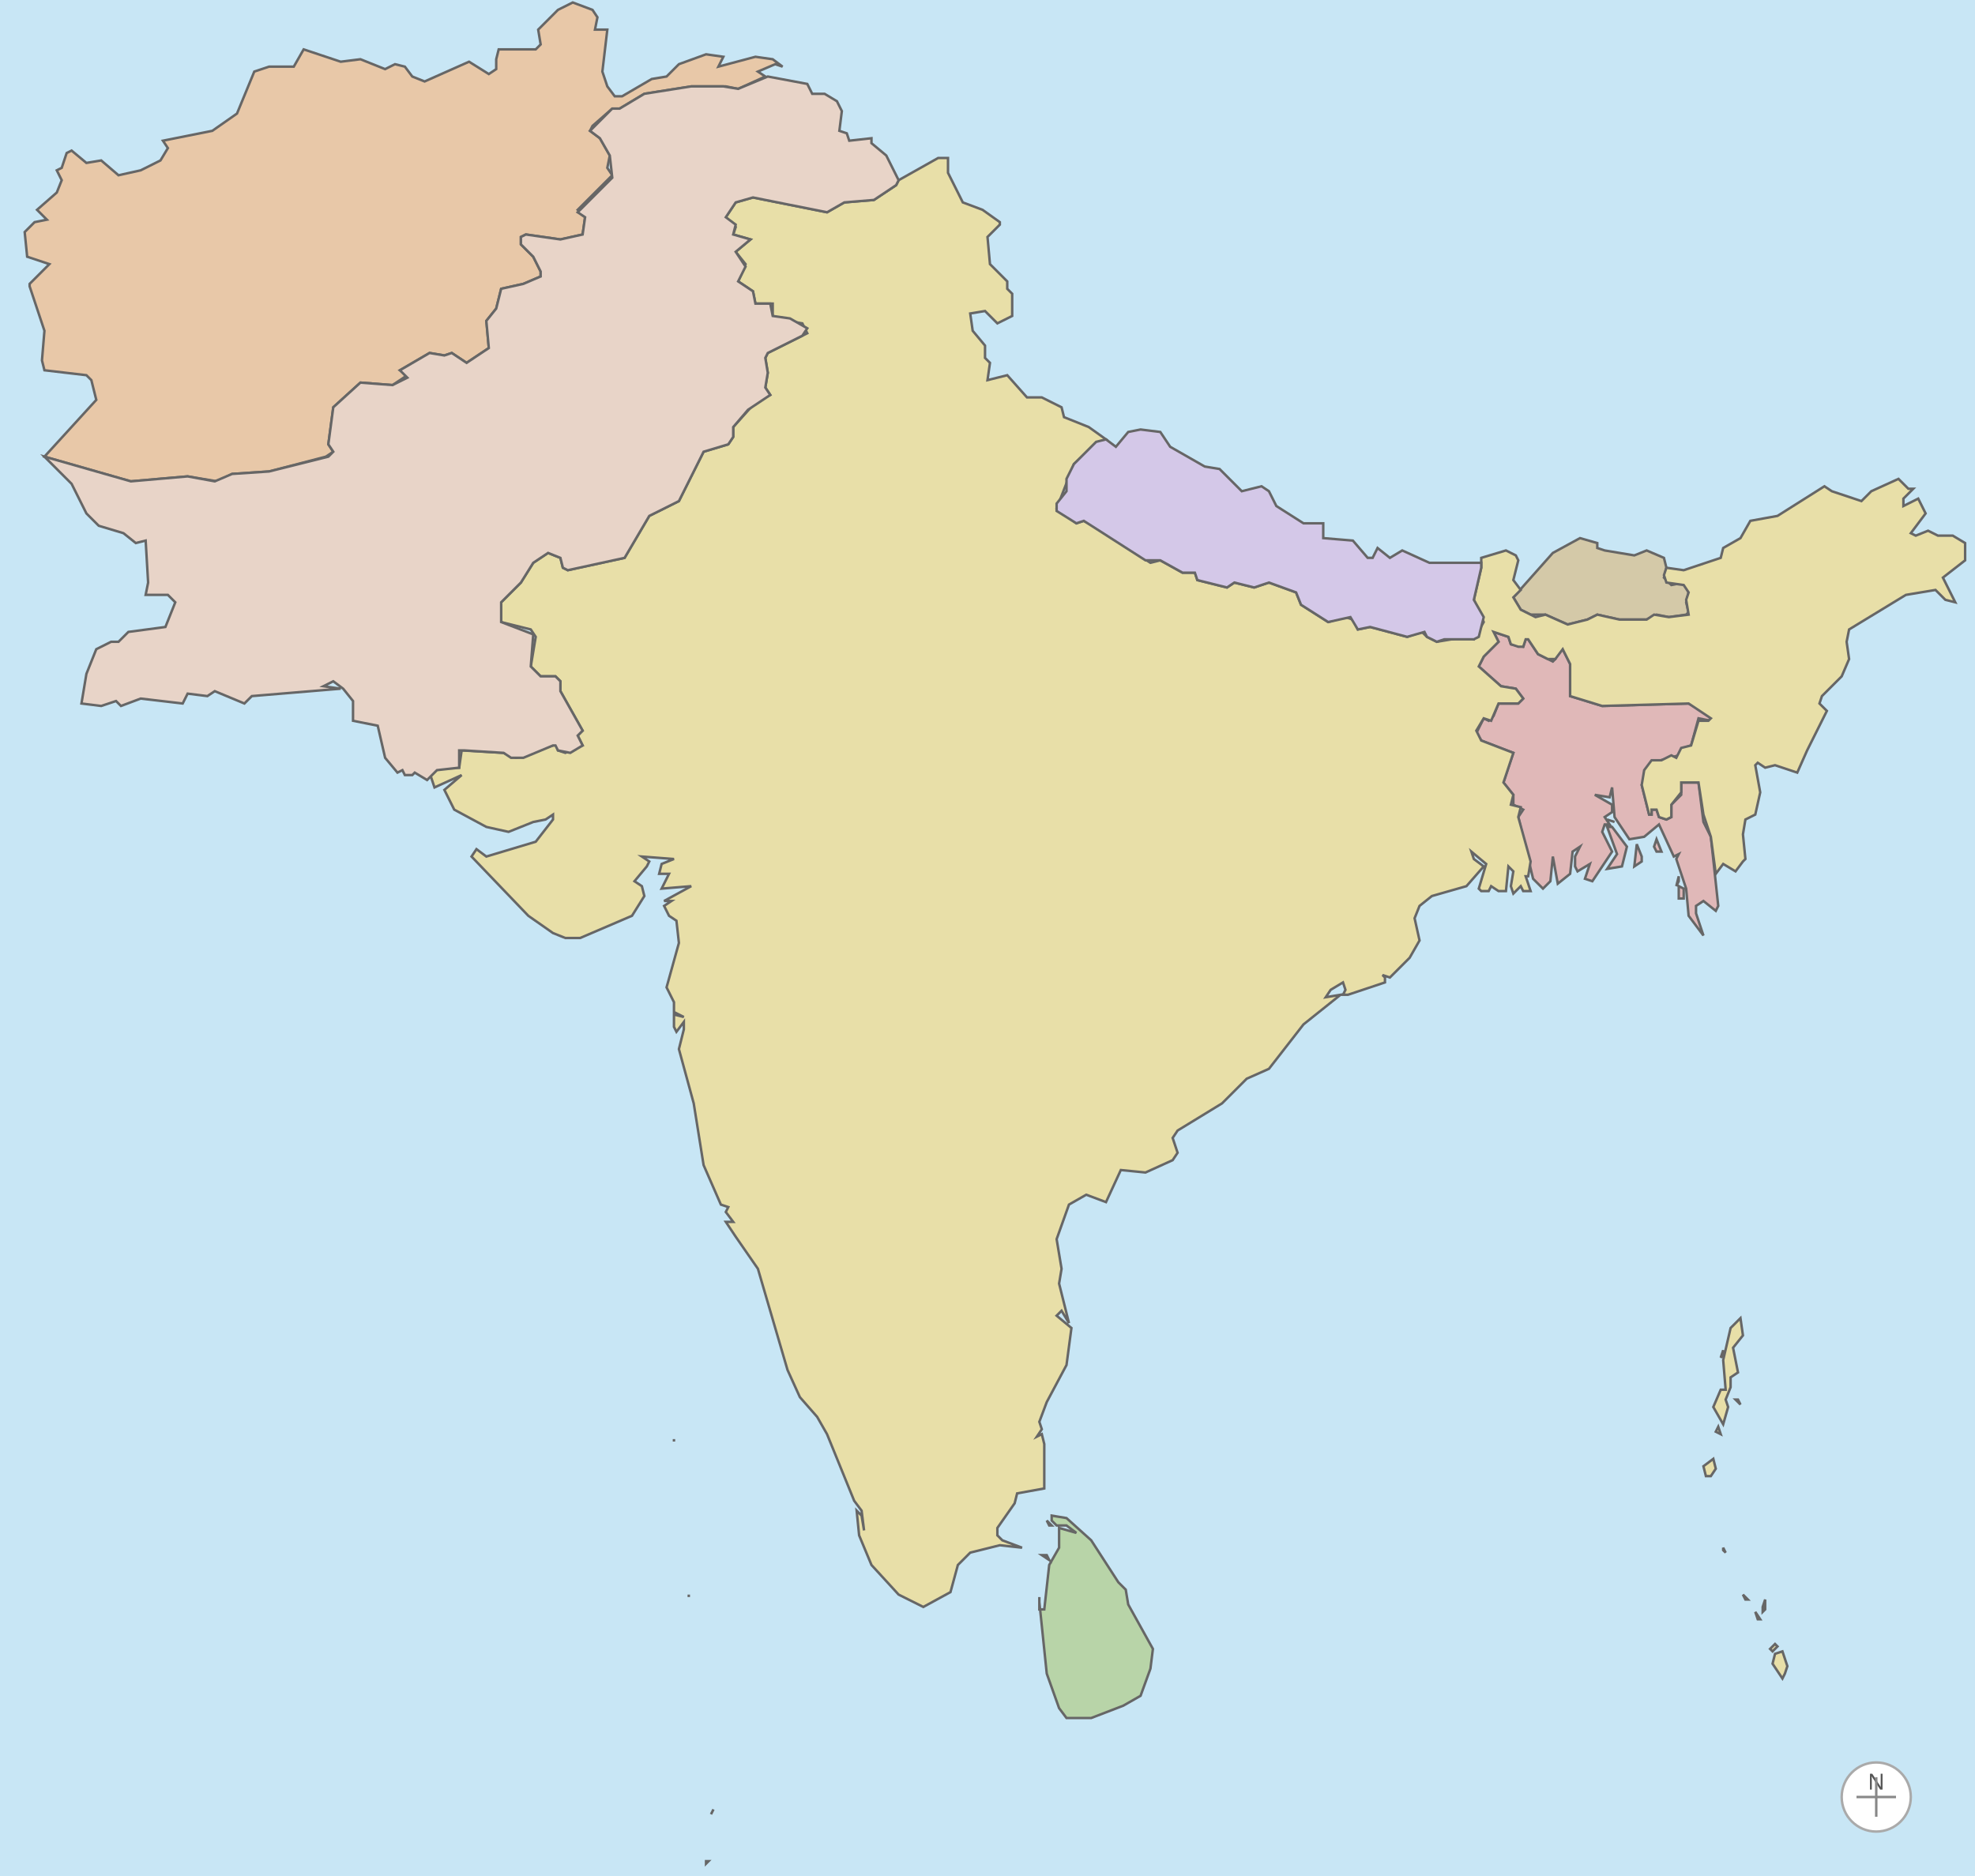
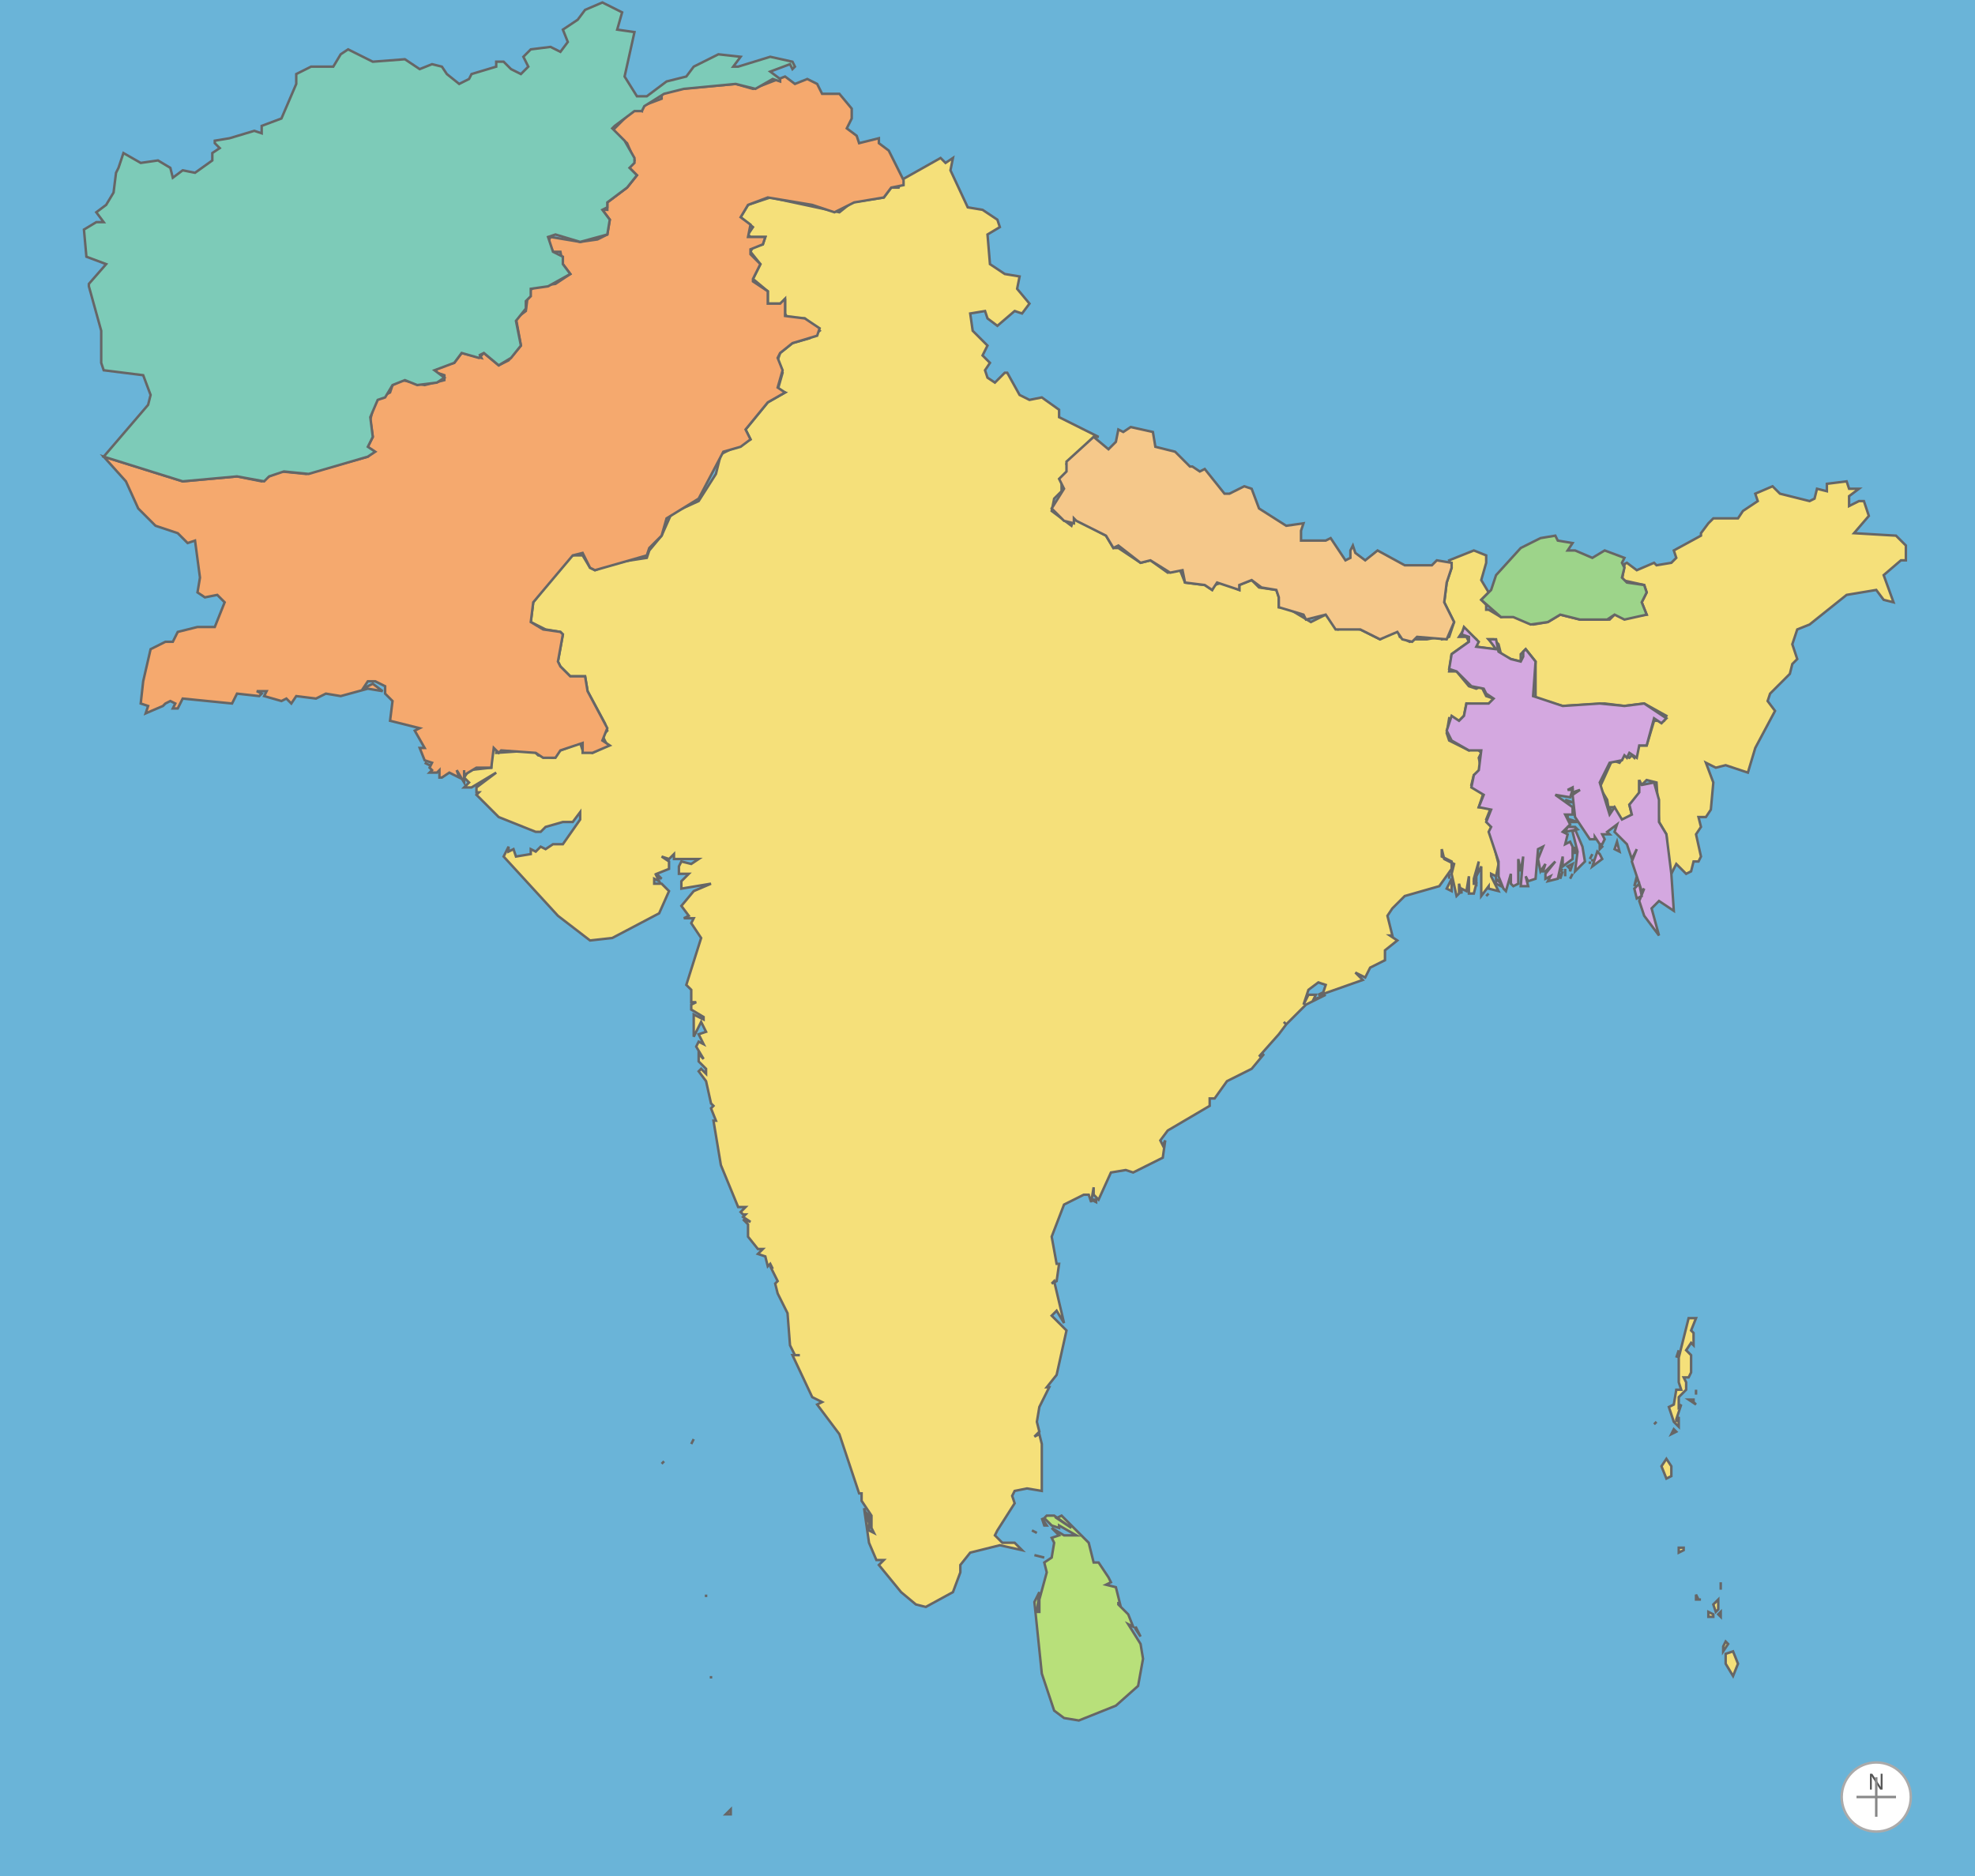
<svg xmlns="http://www.w3.org/2000/svg" viewBox="0 0 800 760">
-   <rect width="800" height="760" fill="#c8e6f5" />
-   <path id="afghanistan" d="M 310,31 L 299,36 L 294,35 L 280,35 L 261,38 L 251,44 L 248,44 L 240,51 L 239,53 L 243,56 L 247,63 L 246,68 L 248,71 L 234,85 L 237,88 L 236,95 L 227,97 L 213,95 L 211,96 L 211,99 L 216,104 L 219,110 L 219,112 L 212,115 L 203,117 L 201,125 L 197,130 L 198,141 L 189,147 L 183,143 L 180,144 L 174,143 L 162,150 L 165,152 L 159,156 L 146,155 L 135,165 L 133,180 L 135,183 L 132,185 L 109,191 L 94,192 L 88,195 L 76,193 L 53,195 L 18,185 L 39,162 L 37,154 L 35,152 L 18,150 L 17,146 L 18,134 L 12,116 L 12,115 L 20,107 L 11,104 L 10,94 L 14,90 L 19,89 L 15,85 L 23,78 L 25,73 L 23,69 L 25,68 L 27,62 L 29,61 L 35,66 L 41,65 L 48,71 L 57,69 L 65,65 L 68,60 L 66,57 L 86,53 L 96,46 L 103,29 L 109,27 L 119,27 L 123,20 L 138,25 L 146,24 L 156,28 L 160,26 L 164,27 L 167,31 L 172,33 L 190,25 L 198,30 L 201,28 L 201,24 L 202,20 L 217,20 L 219,18 L 218,12 L 226,4 L 232,1 L 240,4 L 242,7 L 241,12 L 246,12 L 244,29 L 246,35 L 249,39 L 252,39 L 264,32 L 270,31 L 275,26 L 286,22 L 293,23 L 291,27 L 306,23 L 313,24 L 317,27 L 314,26 L 307,29 L 310,31 Z" fill="#e8c8a8" stroke="#666" stroke-width="1" />
-   <path id="bangladesh" d="M 682,364 L 680,364 L 680,359 L 682,360 L 682,364 Z M 680,357 L 679,359 L 680,355 L 680,357 Z M 665,349 L 662,351 L 663,342 L 665,347 L 665,349 Z M 673,345 L 671,345 L 670,343 L 671,340 L 673,345 Z M 657,351 L 651,352 L 655,346 L 651,335 L 653,335 L 659,343 L 657,351 Z M 654,333 L 651,332 L 654,333 Z M 617,262 L 618,259 L 619,259 L 623,265 L 629,268 L 630,267 L 631,264 L 633,263 L 636,269 L 636,282 L 649,286 L 684,285 L 693,290 L 693,292 L 688,291 L 685,302 L 682,303 L 680,306 L 669,309 L 665,318 L 668,330 L 669,330 L 669,328 L 671,328 L 672,331 L 675,332 L 677,331 L 677,326 L 681,322 L 681,317 L 688,317 L 690,333 L 693,339 L 696,367 L 695,369 L 690,365 L 687,367 L 687,370 L 690,379 L 684,371 L 683,360 L 679,348 L 680,346 L 678,347 L 672,334 L 666,339 L 660,340 L 654,331 L 653,319 L 652,323 L 646,322 L 653,326 L 653,329 L 650,331 L 652,334 L 650,334 L 649,337 L 653,345 L 645,357 L 642,356 L 644,350 L 639,353 L 638,351 L 638,347 L 640,343 L 637,345 L 636,354 L 631,358 L 629,347 L 628,357 L 625,360 L 621,356 L 615,331 L 617,328 L 613,326 L 613,322 L 609,317 L 613,305 L 600,300 L 598,297 L 601,291 L 603,292 L 605,290 L 607,285 L 615,285 L 617,283 L 614,279 L 608,278 L 599,270 L 601,266 L 607,260 L 605,256 L 611,258 L 612,261 L 617,262 Z" fill="#e0b8b8" stroke="#666" stroke-width="1" />
-   <path id="bhutan" d="M 675,230 L 674,234 L 677,237 L 682,236 L 684,240 L 683,244 L 684,248 L 683,249 L 676,250 L 671,249 L 667,251 L 656,251 L 647,249 L 643,251 L 635,253 L 626,249 L 620,249 L 616,247 L 613,242 L 629,224 L 640,218 L 647,220 L 647,222 L 650,223 L 662,225 L 667,223 L 674,226 L 675,230 Z" fill="#d4c9a8" stroke="#666" stroke-width="1" />
-   <path id="india" d="M 695,354 L 693,339 L 690,330 L 688,317 L 681,317 L 681,321 L 677,326 L 677,331 L 675,332 L 672,331 L 671,328 L 669,328 L 669,330 L 668,330 L 665,318 L 666,312 L 669,308 L 673,308 L 677,306 L 679,307 L 681,303 L 685,302 L 688,292 L 692,292 L 693,291 L 684,285 L 649,286 L 636,282 L 636,269 L 633,263 L 630,267 L 627,267 L 623,265 L 619,259 L 618,259 L 617,262 L 615,262 L 612,261 L 611,258 L 605,256 L 607,260 L 601,266 L 599,270 L 608,278 L 614,279 L 617,283 L 615,285 L 607,285 L 604,292 L 601,291 L 598,296 L 600,300 L 613,305 L 609,317 L 613,322 L 612,326 L 616,327 L 615,331 L 620,349 L 619,355 L 618,355 L 620,361 L 617,361 L 616,359 L 613,362 L 612,359 L 613,353 L 611,351 L 610,361 L 607,361 L 604,359 L 603,361 L 600,361 L 599,360 L 602,350 L 596,345 L 597,348 L 601,351 L 594,359 L 580,363 L 575,367 L 573,372 L 575,381 L 571,388 L 563,396 L 560,395 L 561,396 L 561,398 L 546,403 L 544,403 L 545,401 L 544,398 L 539,401 L 537,404 L 543,403 L 528,415 L 514,433 L 505,437 L 495,447 L 477,458 L 475,461 L 477,467 L 475,470 L 464,475 L 454,474 L 448,487 L 440,484 L 433,488 L 428,502 L 430,514 L 429,520 L 433,536 L 430,531 L 428,533 L 434,538 L 432,553 L 424,568 L 421,576 L 422,579 L 420,582 L 422,581 L 423,585 L 423,603 L 412,605 L 411,609 L 404,619 L 404,622 L 406,624 L 414,627 L 405,626 L 393,629 L 388,634 L 385,645 L 374,651 L 364,646 L 353,634 L 348,622 L 347,612 L 349,614 L 350,620 L 349,612 L 346,608 L 335,581 L 331,574 L 324,566 L 319,555 L 307,514 L 298,501 L 294,495 L 297,495 L 294,491 L 295,489 L 292,488 L 285,472 L 281,447 L 275,425 L 277,417 L 277,414 L 274,418 L 273,416 L 273,411 L 277,412 L 273,410 L 273,406 L 270,400 L 275,382 L 274,373 L 271,371 L 269,367 L 272,365 L 269,365 L 280,359 L 268,360 L 271,354 L 267,354 L 268,350 L 273,348 L 260,347 L 263,349 L 262,351 L 257,357 L 260,359 L 261,363 L 256,371 L 235,380 L 229,380 L 224,378 L 214,371 L 191,347 L 193,344 L 197,347 L 217,341 L 224,332 L 224,330 L 221,332 L 216,333 L 206,337 L 197,335 L 184,328 L 180,320 L 187,314 L 176,319 L 174,313 L 179,311 L 186,311 L 187,304 L 204,305 L 209,307 L 214,306 L 215,304 L 224,302 L 225,301 L 226,304 L 229,305 L 236,302 L 234,298 L 236,296 L 227,280 L 227,276 L 225,274 L 219,274 L 215,270 L 217,258 L 215,255 L 203,252 L 203,244 L 211,236 L 216,228 L 222,224 L 227,226 L 228,230 L 230,231 L 253,226 L 263,209 L 275,203 L 285,183 L 295,180 L 297,177 L 297,173 L 306,163 L 312,160 L 310,157 L 311,151 L 310,145 L 311,143 L 327,135 L 325,131 L 313,129 L 313,123 L 306,123 L 305,118 L 299,114 L 302,107 L 298,102 L 304,97 L 297,95 L 298,92 L 294,88 L 298,82 L 305,80 L 335,86 L 342,82 L 354,81 L 363,75 L 364,73 L 380,64 L 384,64 L 384,70 L 390,82 L 398,85 L 405,90 L 405,91 L 400,96 L 401,107 L 408,114 L 408,117 L 410,119 L 410,128 L 404,131 L 399,126 L 393,127 L 394,134 L 399,140 L 399,145 L 401,147 L 400,154 L 408,152 L 416,161 L 422,161 L 430,165 L 431,169 L 441,173 L 448,178 L 445,179 L 435,188 L 428,206 L 436,212 L 439,211 L 452,218 L 455,221 L 466,228 L 470,227 L 479,232 L 484,232 L 485,235 L 497,238 L 500,236 L 508,238 L 514,236 L 525,240 L 527,245 L 538,252 L 545,250 L 548,251 L 550,255 L 555,254 L 570,258 L 576,256 L 578,258 L 582,260 L 594,258 L 597,259 L 601,252 L 597,243 L 600,230 L 600,226 L 610,223 L 614,225 L 615,227 L 613,235 L 616,239 L 613,242 L 616,247 L 622,250 L 626,249 L 635,253 L 643,251 L 647,249 L 656,251 L 667,251 L 670,249 L 676,250 L 684,249 L 683,243 L 684,240 L 682,237 L 675,236 L 674,233 L 675,230 L 682,231 L 694,227 L 697,226 L 698,222 L 705,218 L 709,211 L 720,209 L 739,197 L 742,199 L 754,203 L 758,199 L 769,194 L 773,198 L 775,198 L 771,202 L 771,205 L 777,202 L 780,208 L 774,216 L 776,217 L 781,215 L 785,217 L 791,217 L 796,220 L 796,227 L 787,234 L 792,244 L 788,243 L 784,239 L 772,241 L 749,255 L 748,260 L 749,267 L 746,274 L 738,282 L 737,285 L 740,288 L 732,304 L 728,313 L 719,310 L 715,311 L 712,309 L 711,310 L 713,321 L 711,330 L 707,332 L 706,338 L 707,348 L 706,349 L 703,353 L 698,350 L 695,354 Z M 723,678 L 722,680 L 718,674 L 719,670 L 722,669 L 724,675 L 723,678 Z M 720,667 L 718,669 L 717,668 L 719,666 L 720,667 Z M 713,656 L 712,656 L 711,653 L 713,656 Z M 715,652 L 714,653 L 714,651 L 715,648 L 715,652 Z M 279,647 L 279,646 L 279,647 Z M 707,648 L 708,648 L 706,646 L 707,648 Z M 699,629 L 698,628 L 698,627 L 699,629 Z M 693,598 L 691,598 L 690,594 L 694,591 L 695,595 L 693,598 Z M 273,584 L 273,583 L 273,584 Z M 697,581 L 695,580 L 696,578 L 697,581 Z M 704,567 L 705,569 L 703,567 L 704,567 Z M 698,549 L 697,550 L 698,547 L 698,549 Z M 698,577 L 694,570 L 697,563 L 699,563 L 698,551 L 701,538 L 705,534 L 706,541 L 702,546 L 704,556 L 701,558 L 701,562 L 699,567 L 700,570 L 698,577 Z" fill="#e8dfa8" stroke="#666" stroke-width="1" />
-   <path id="sri-lanka" d="M 424,630 L 425,632 L 422,630 L 424,630 Z M 426,618 L 425,618 L 424,616 L 426,618 Z M 426,614 L 432,615 L 442,624 L 453,641 L 456,644 L 457,650 L 467,668 L 466,676 L 462,687 L 455,691 L 442,696 L 432,696 L 429,692 L 424,678 L 421,649 L 421,647 L 421,652 L 423,652 L 425,634 L 429,627 L 429,619 L 436,621 L 432,618 L 428,618 L 426,616 L 426,614 Z" fill="#b8d4a8" stroke="#666" stroke-width="1" />
-   <path id="maldives" d="M 286,755 L 286,754 L 287,754 L 286,755 Z M 288,735 L 289,733 L 288,735 Z" fill="#c8d4e8" stroke="#666" stroke-width="1" />
-   <path id="nepal" d="M 448,178 L 452,181 L 457,175 L 462,174 L 470,175 L 474,181 L 488,189 L 494,190 L 503,199 L 511,197 L 514,199 L 517,205 L 528,212 L 536,212 L 536,218 L 548,219 L 554,226 L 556,226 L 558,222 L 563,226 L 568,223 L 579,228 L 600,228 L 600,230 L 597,243 L 601,250 L 599,258 L 597,259 L 585,259 L 582,260 L 578,258 L 577,256 L 570,258 L 555,254 L 550,255 L 547,250 L 538,252 L 527,245 L 525,240 L 514,236 L 508,238 L 500,236 L 497,238 L 485,235 L 484,232 L 479,232 L 470,227 L 464,227 L 439,211 L 436,212 L 428,207 L 428,204 L 432,199 L 432,194 L 435,188 L 444,179 L 448,178 Z" fill="#d4c8e8" stroke="#666" stroke-width="1" />
-   <path id="pakistan" d="M 18,185 L 53,195 L 76,193 L 87,195 L 94,192 L 109,191 L 133,185 L 135,183 L 133,180 L 135,165 L 146,155 L 159,156 L 165,153 L 162,150 L 174,143 L 180,144 L 183,143 L 189,147 L 198,141 L 197,130 L 201,125 L 203,117 L 212,115 L 219,112 L 219,110 L 216,104 L 211,99 L 211,96 L 213,95 L 227,97 L 236,95 L 237,88 L 234,86 L 248,72 L 247,63 L 243,56 L 239,53 L 248,44 L 251,44 L 261,38 L 280,35 L 293,35 L 299,36 L 311,31 L 327,34 L 329,38 L 334,38 L 339,41 L 341,45 L 340,53 L 343,54 L 344,57 L 353,56 L 353,58 L 359,63 L 364,73 L 363,75 L 354,81 L 342,82 L 335,86 L 305,80 L 298,82 L 294,88 L 298,91 L 297,95 L 304,97 L 298,102 L 302,108 L 299,114 L 305,118 L 306,123 L 312,123 L 313,128 L 320,129 L 327,133 L 325,136 L 311,143 L 310,145 L 311,151 L 310,157 L 312,160 L 303,166 L 297,173 L 297,177 L 295,180 L 285,183 L 275,203 L 263,209 L 253,226 L 230,231 L 228,230 L 227,226 L 222,224 L 216,228 L 211,236 L 203,244 L 203,252 L 216,257 L 215,270 L 219,274 L 225,274 L 227,276 L 227,280 L 236,296 L 234,298 L 236,302 L 231,305 L 226,304 L 225,302 L 224,302 L 212,307 L 207,307 L 204,305 L 188,304 L 186,304 L 186,311 L 177,312 L 173,316 L 168,313 L 167,314 L 164,314 L 163,312 L 161,313 L 156,307 L 153,294 L 143,292 L 143,284 L 139,279 L 135,276 L 131,278 L 138,279 L 102,282 L 99,285 L 87,280 L 84,282 L 76,281 L 74,285 L 57,283 L 49,286 L 47,284 L 41,286 L 33,285 L 35,273 L 39,263 L 45,260 L 48,260 L 52,256 L 67,254 L 71,244 L 68,241 L 59,241 L 60,236 L 59,219 L 55,220 L 50,216 L 40,213 L 35,208 L 29,196 L 18,185 Z" fill="#e8d4c8" stroke="#666" stroke-width="1" />
+   <rect width="800" height="760" fill="#6ab4d8" />
+   <path id="india" d="M 381,64 L 383,66 L 386,64 L 385,69 L 392,84 L 398,85 L 404,89 L 405,92 L 400,95 L 401,107 L 407,111 L 413,112 L 412,117 L 417,123 L 414,127 L 411,126 L 404,132 L 400,129 L 399,126 L 393,127 L 394,134 L 400,140 L 398,144 L 401,147 L 399,150 L 400,153 L 403,155 L 407,151 L 408,151 L 413,160 L 417,162 L 422,161 L 429,166 L 429,169 L 445,177 L 443,177 L 432,188 L 433,190 L 430,194 L 430,199 L 427,202 L 426,207 L 434,213 L 435,210 L 448,217 L 451,222 L 453,222 L 462,228 L 466,227 L 473,232 L 478,231 L 480,236 L 488,237 L 491,239 L 492,237 L 495,236 L 502,239 L 502,237 L 507,235 L 510,238 L 517,239 L 518,242 L 518,246 L 521,246 L 531,252 L 537,249 L 542,255 L 545,254 L 551,255 L 559,259 L 566,255 L 567,258 L 571,260 L 573,259 L 578,259 L 583,258 L 584,259 L 587,258 L 589,252 L 585,244 L 586,236 L 588,230 L 587,227 L 597,223 L 602,225 L 602,228 L 600,235 L 603,240 L 600,243 L 602,245 L 602,247 L 603,247 L 608,250 L 612,249 L 621,253 L 627,252 L 632,249 L 640,251 L 652,251 L 654,249 L 659,250 L 667,249 L 665,244 L 667,240 L 666,237 L 657,235 L 658,229 L 657,229 L 659,228 L 663,231 L 670,228 L 671,229 L 677,228 L 679,226 L 678,223 L 689,217 L 689,216 L 692,212 L 694,210 L 704,210 L 706,207 L 712,203 L 711,200 L 718,197 L 721,200 L 733,203 L 735,202 L 736,198 L 740,199 L 740,196 L 748,195 L 749,198 L 753,198 L 749,201 L 749,205 L 753,203 L 755,203 L 757,209 L 751,216 L 768,217 L 772,221 L 772,224 L 772,227 L 770,227 L 763,233 L 767,244 L 763,243 L 760,239 L 748,241 L 733,253 L 728,255 L 726,261 L 728,267 L 726,269 L 725,273 L 717,281 L 716,284 L 719,288 L 711,303 L 708,313 L 699,310 L 695,311 L 691,309 L 694,317 L 693,328 L 691,331 L 688,331 L 689,335 L 687,338 L 689,347 L 688,349 L 686,349 L 685,353 L 683,354 L 679,350 L 677,354 L 676,352 L 675,338 L 672,333 L 671,317 L 667,316 L 665,318 L 664,316 L 664,322 L 660,326 L 661,330 L 658,332 L 656,332 L 654,327 L 652,327 L 653,330 L 652,330 L 651,324 L 648,319 L 653,308 L 656,309 L 658,306 L 660,307 L 661,306 L 662,307 L 664,302 L 667,302 L 670,292 L 674,292 L 675,290 L 666,285 L 658,286 L 650,285 L 633,286 L 622,283 L 622,268 L 618,263 L 616,265 L 616,268 L 612,267 L 608,265 L 607,261 L 605,259 L 603,259 L 606,262 L 605,263 L 598,262 L 598,259 L 593,255 L 591,258 L 594,258 L 595,260 L 588,265 L 587,272 L 590,272 L 595,278 L 598,279 L 600,278 L 602,282 L 605,283 L 604,285 L 601,286 L 594,285 L 593,290 L 591,292 L 587,291 L 586,297 L 587,300 L 595,304 L 598,303 L 600,305 L 599,307 L 600,312 L 597,314 L 596,318 L 601,321 L 599,327 L 604,327 L 602,332 L 604,335 L 604,338 L 607,350 L 606,355 L 604,354 L 604,355 L 607,361 L 603,360 L 603,359 L 600,363 L 600,353 L 600,351 L 598,355 L 599,349 L 597,356 L 597,358 L 598,358 L 597,362 L 595,362 L 595,355 L 594,361 L 592,360 L 592,362 L 591,358 L 591,362 L 590,363 L 588,354 L 589,350 L 585,348 L 584,344 L 584,347 L 588,349 L 588,352 L 583,359 L 569,363 L 564,368 L 562,371 L 564,379 L 563,379 L 566,381 L 561,385 L 561,389 L 555,392 L 553,396 L 549,394 L 552,397 L 535,403 L 534,403 L 536,402 L 537,399 L 534,398 L 530,401 L 528,407 L 530,403 L 533,403 L 532,405 L 537,403 L 529,407 L 521,415 L 520,414 L 521,415 L 518,419 L 510,428 L 512,427 L 507,433 L 497,438 L 492,445 L 490,445 L 490,448 L 473,458 L 470,462 L 471,464 L 472,462 L 471,469 L 459,475 L 456,474 L 450,475 L 445,486 L 443,484 L 443,481 L 442,487 L 441,484 L 439,484 L 431,488 L 426,501 L 428,512 L 429,512 L 428,519 L 426,520 L 427,519 L 431,536 L 428,531 L 426,533 L 432,539 L 428,557 L 424,562 L 425,562 L 421,570 L 420,576 L 421,580 L 419,582 L 421,581 L 422,585 L 422,604 L 416,603 L 411,604 L 410,606 L 411,609 L 404,620 L 403,622 L 406,625 L 411,625 L 414,628 L 405,626 L 393,629 L 389,634 L 389,637 L 386,645 L 375,651 L 371,650 L 365,645 L 356,634 L 358,632 L 355,632 L 352,625 L 350,611 L 352,617 L 351,613 L 352,614 L 352,620 L 354,621 L 353,619 L 353,614 L 349,608 L 349,605 L 348,605 L 340,581 L 331,569 L 333,568 L 329,566 L 321,549 L 324,549 L 322,549 L 320,545 L 319,532 L 315,524 L 314,520 L 315,519 L 312,513 L 313,514 L 312,512 L 311,513 L 310,509 L 307,508 L 309,506 L 307,506 L 303,501 L 303,496 L 301,494 L 304,495 L 301,493 L 302,492 L 301,492 L 300,491 L 302,489 L 299,489 L 292,472 L 289,454 L 290,454 L 288,449 L 289,448 L 288,447 L 286,438 L 283,434 L 284,433 L 286,435 L 286,433 L 283,430 L 283,427 L 285,429 L 282,424 L 283,422 L 285,423 L 283,419 L 286,418 L 284,414 L 281,420 L 281,418 L 281,411 L 285,413 L 285,412 L 280,409 L 280,407 L 282,406 L 280,406 L 280,401 L 278,399 L 284,380 L 280,374 L 281,372 L 277,372 L 279,371 L 276,367 L 281,361 L 288,358 L 276,360 L 276,357 L 279,354 L 275,354 L 275,351 L 276,349 L 280,350 L 283,348 L 273,348 L 273,346 L 271,348 L 268,347 L 271,349 L 271,352 L 266,354 L 268,356 L 266,355 L 267,357 L 265,356 L 265,358 L 268,358 L 271,361 L 267,370 L 248,380 L 239,381 L 226,371 L 204,347 L 206,343 L 206,345 L 208,344 L 209,347 L 215,346 L 215,344 L 217,345 L 219,343 L 221,344 L 224,342 L 228,342 L 235,332 L 235,329 L 232,333 L 228,333 L 221,335 L 219,337 L 217,337 L 202,331 L 193,322 L 194,321 L 193,321 L 193,319 L 201,313 L 191,319 L 188,319 L 190,317 L 188,315 L 190,312 L 199,311 L 199,304 L 201,303 L 201,305 L 216,304 L 218,306 L 224,307 L 227,304 L 235,301 L 236,304 L 240,305 L 246,302 L 244,298 L 246,296 L 245,293 L 238,280 L 237,274 L 231,274 L 227,270 L 226,268 L 228,257 L 227,256 L 221,255 L 215,252 L 216,244 L 231,225 L 236,225 L 239,230 L 241,231 L 249,228 L 262,226 L 263,223 L 268,217 L 272,208 L 283,203 L 290,192 L 292,184 L 304,178 L 302,174 L 311,163 L 318,159 L 315,158 L 317,151 L 315,146 L 316,143 L 321,139 L 328,137 L 332,134 L 326,129 L 319,129 L 318,127 L 318,121 L 317,123 L 311,123 L 311,118 L 305,113 L 308,107 L 304,102 L 305,100 L 309,99 L 310,96 L 304,96 L 303,95 L 305,92 L 300,88 L 303,83 L 312,80 L 340,86 L 345,82 L 358,80 L 361,76 L 364,76 L 365,73 L 381,64 Z M 444,486 L 444,487 L 442,486 L 444,486 Z M 298,608 L 298,608 Z M 298,607 L 298,607 Z M 278,598 L 278,598 Z M 276,593 L 276,593 Z M 298,592 L 298,592 Z M 280,586 L 280,586 Z M 285,578 L 285,578 Z M 279,574 L 279,574 Z M 703,562 L 703,562 Z M 711,536 L 711,536 Z M 704,674 L 702,679 L 699,674 L 699,670 L 702,669 L 704,674 Z M 700,666 L 698,669 L 698,667 L 699,665 L 700,666 Z M 694,654 L 694,655 L 692,655 L 692,653 L 694,654 Z M 697,653 L 697,655 L 696,654 L 697,653 Z M 696,652 L 695,653 L 694,650 L 696,648 L 696,652 Z M 286,646 L 286,647 L 286,646 Z M 688,648 L 689,648 L 687,648 L 687,646 L 688,648 Z M 697,641 L 697,644 L 697,641 Z M 682,627 L 682,628 L 680,629 L 680,627 L 682,627 Z M 677,594 L 677,598 L 675,599 L 673,594 L 675,591 L 677,594 Z M 679,580 L 677,581 L 678,579 L 679,580 Z M 671,576 L 670,577 L 671,576 Z M 686,568 L 687,569 L 684,567 L 686,567 L 686,568 Z M 687,563 L 687,565 L 687,563 Z M 680,547 L 679,550 L 680,547 Z M 686,540 L 686,545 L 685,544 L 683,547 L 685,549 L 685,556 L 684,558 L 682,558 L 683,560 L 683,563 L 680,566 L 680,570 L 681,569 L 679,575 L 679,576 L 680,574 L 680,578 L 678,576 L 676,570 L 678,569 L 679,563 L 681,563 L 680,560 L 680,550 L 684,534 L 687,534 L 685,539 L 686,540 Z M 686,532 L 686,532 Z M 603,362 L 602,363 L 603,362 Z M 586,360 L 588,356 L 588,361 L 586,360 Z M 598,355 L 598,358 L 597,357 L 598,355 Z M 587,356 L 587,354 L 587,356 Z M 268,593 L 269,592 L 268,593 Z M 281,583 L 280,585 L 281,583 Z" fill="#f5e07a" stroke="#666" stroke-width="1" />
+   <path id="bhutan" d="M 635,223 L 638,223 L 645,226 L 650,223 L 658,226 L 657,228 L 658,230 L 657,234 L 659,236 L 666,237 L 667,240 L 665,244 L 667,249 L 658,251 L 654,249 L 651,251 L 640,251 L 632,249 L 627,252 L 620,253 L 613,250 L 608,250 L 600,243 L 604,239 L 606,233 L 616,222 L 624,218 L 630,217 L 631,219 L 637,220 L 635,223 Z" fill="#9dd48a" stroke="#666" stroke-width="1" />
+   <path id="pakistan" d="M 345,44 L 345,48 L 343,52 L 347,55 L 348,58 L 356,56 L 356,58 L 360,61 L 363,67 L 366,73 L 366,75 L 361,76 L 358,80 L 346,82 L 338,86 L 329,83 L 311,80 L 303,83 L 300,88 L 304,91 L 303,96 L 310,96 L 309,99 L 304,101 L 304,103 L 308,107 L 305,113 L 305,114 L 311,118 L 311,123 L 316,123 L 318,121 L 318,128 L 326,129 L 332,133 L 331,136 L 321,139 L 316,143 L 315,145 L 317,150 L 315,157 L 318,159 L 311,163 L 302,174 L 304,178 L 300,181 L 293,183 L 283,202 L 270,210 L 268,217 L 263,222 L 262,225 L 241,231 L 239,230 L 236,224 L 232,225 L 216,244 L 215,252 L 220,255 L 227,256 L 228,257 L 226,268 L 227,270 L 231,274 L 237,274 L 238,280 L 246,295 L 244,300 L 247,302 L 240,305 L 236,305 L 236,301 L 233,302 L 227,304 L 225,307 L 220,307 L 217,305 L 203,304 L 202,305 L 200,303 L 199,311 L 193,311 L 188,314 L 188,312 L 188,317 L 185,312 L 186,315 L 182,313 L 179,315 L 178,315 L 178,312 L 177,313 L 174,313 L 175,312 L 174,311 L 175,309 L 172,308 L 170,303 L 172,303 L 168,296 L 170,295 L 158,292 L 159,284 L 156,281 L 156,278 L 152,276 L 149,276 L 147,279 L 151,277 L 155,280 L 149,279 L 138,282 L 132,281 L 128,283 L 120,282 L 118,285 L 116,283 L 114,284 L 107,282 L 108,280 L 106,280 L 104,280 L 106,281 L 105,282 L 96,281 L 94,285 L 74,283 L 72,287 L 70,287 L 71,285 L 69,284 L 67,285 L 66,286 L 59,289 L 60,286 L 57,285 L 58,276 L 61,263 L 67,260 L 70,260 L 72,256 L 80,254 L 87,254 L 91,244 L 88,241 L 83,242 L 80,240 L 81,234 L 79,219 L 76,220 L 72,216 L 63,213 L 61,211 L 56,206 L 51,195 L 42,185 L 74,195 L 96,193 L 106,195 L 109,193 L 114,191 L 124,192 L 149,185 L 151,183 L 149,181 L 151,177 L 150,170 L 152,162 L 158,159 L 159,156 L 163,154 L 172,156 L 180,154 L 180,152 L 177,151 L 176,149 L 184,147 L 187,143 L 195,145 L 194,143 L 196,143 L 202,148 L 206,146 L 211,140 L 209,129 L 213,126 L 214,118 L 217,116 L 225,115 L 231,111 L 228,107 L 227,102 L 224,102 L 222,98 L 223,96 L 235,98 L 242,97 L 246,95 L 247,89 L 244,85 L 246,85 L 246,82 L 254,76 L 258,71 L 255,68 L 257,65 L 254,58 L 248,53 L 257,44 L 260,45 L 260,43 L 268,40 L 268,38 L 276,36 L 298,34 L 305,36 L 318,31 L 322,34 L 327,32 L 331,34 L 333,38 L 340,38 L 345,44 Z M 172,309 L 174,310 L 172,309 Z" fill="#f5a96e" stroke="#666" stroke-width="1" />
+   <path id="bangladesh" d="M 677,354 L 678,369 L 672,365 L 669,368 L 672,379 L 666,371 L 664,365 L 666,360 L 665,361 L 661,349 L 663,344 L 661,348 L 659,342 L 654,337 L 655,334 L 651,337 L 652,338 L 649,338 L 650,340 L 649,342 L 648,342 L 646,339 L 646,340 L 644,340 L 638,331 L 637,322 L 640,320 L 637,321 L 637,319 L 635,320 L 637,320 L 636,323 L 630,322 L 637,327 L 637,330 L 634,330 L 636,334 L 633,337 L 635,338 L 634,342 L 636,341 L 637,343 L 637,348 L 633,351 L 633,347 L 631,356 L 627,357 L 628,355 L 626,356 L 626,354 L 630,349 L 626,353 L 625,353 L 626,350 L 624,353 L 623,348 L 625,343 L 623,344 L 622,356 L 619,357 L 618,355 L 619,359 L 616,359 L 617,347 L 616,353 L 615,348 L 615,358 L 613,359 L 612,358 L 612,354 L 610,361 L 609,360 L 607,355 L 607,349 L 603,337 L 604,335 L 602,333 L 604,328 L 599,327 L 601,322 L 596,319 L 597,314 L 599,312 L 600,304 L 595,304 L 588,300 L 586,296 L 588,290 L 591,292 L 593,290 L 594,285 L 603,285 L 605,283 L 602,281 L 601,279 L 596,278 L 590,272 L 587,271 L 588,265 L 595,260 L 595,258 L 592,257 L 593,254 L 599,260 L 598,262 L 606,263 L 603,259 L 606,259 L 607,264 L 612,267 L 616,268 L 617,266 L 617,264 L 618,263 L 622,268 L 621,282 L 633,286 L 648,285 L 658,286 L 666,285 L 675,291 L 673,293 L 670,291 L 667,302 L 664,302 L 663,307 L 660,305 L 659,307 L 658,306 L 657,308 L 652,309 L 648,317 L 652,330 L 654,327 L 657,332 L 661,330 L 660,326 L 664,321 L 664,317 L 665,318 L 670,317 L 672,324 L 672,333 L 675,338 L 677,354 Z M 664,358 L 665,363 L 663,364 L 662,360 L 664,358 Z M 608,358 L 608,359 L 606,358 L 606,356 L 608,358 Z M 663,356 L 662,359 L 663,355 L 663,356 Z M 637,354 L 636,356 L 637,354 Z M 632,355 L 633,353 L 632,356 L 632,355 Z M 633,352 L 632,353 L 633,352 Z M 634,352 L 634,355 L 634,352 Z M 636,352 L 635,351 L 637,350 L 636,353 L 636,352 Z M 644,349 L 644,350 L 644,349 Z M 645,349 L 645,348 L 645,349 Z M 644,348 L 645,346 L 644,348 Z M 648,346 L 649,348 L 645,351 L 647,345 L 648,346 Z M 638,344 L 638,346 L 638,344 Z M 638,344 L 638,343 L 638,344 Z M 648,342 L 649,343 L 648,344 L 648,342 Z M 655,341 L 656,345 L 654,344 L 655,341 Z M 641,343 L 642,349 L 638,353 L 639,345 L 637,337 L 638,336 L 641,343 Z M 638,335 L 639,336 L 634,337 L 635,335 L 638,335 Z M 639,333 L 636,333 L 636,332 L 639,333 Z M 635,330 L 635,332 L 635,330 Z M 636,325 L 634,324 L 637,325 L 636,325 Z" fill="#d4a8e0" stroke="#666" stroke-width="1" />
+   <path id="afghanistan" d="M 316,32 L 316,33 L 313,32 L 306,36 L 298,34 L 277,36 L 269,38 L 261,43 L 260,45 L 257,45 L 249,51 L 248,52 L 253,57 L 257,64 L 257,66 L 255,68 L 258,71 L 254,76 L 246,82 L 246,84 L 244,85 L 247,89 L 246,95 L 235,98 L 225,95 L 222,96 L 224,102 L 228,104 L 228,107 L 231,111 L 222,116 L 215,117 L 215,120 L 213,122 L 213,125 L 209,130 L 211,140 L 207,145 L 202,148 L 196,143 L 194,144 L 195,144 L 194,145 L 187,143 L 184,147 L 176,150 L 180,153 L 177,155 L 169,156 L 164,154 L 159,156 L 156,161 L 153,162 L 150,169 L 151,177 L 149,181 L 152,183 L 149,185 L 125,192 L 115,191 L 109,193 L 107,195 L 96,193 L 74,195 L 42,185 L 60,164 L 61,160 L 58,152 L 42,150 L 41,147 L 41,134 L 36,116 L 36,115 L 43,107 L 35,104 L 34,93 L 39,90 L 42,90 L 39,86 L 43,83 L 46,78 L 47,70 L 48,68 L 50,62 L 57,66 L 64,65 L 69,68 L 70,72 L 74,69 L 79,70 L 86,65 L 86,62 L 89,60 L 87,58 L 87,57 L 93,56 L 103,53 L 106,54 L 106,51 L 114,48 L 120,34 L 120,30 L 126,27 L 135,27 L 138,22 L 141,20 L 151,25 L 164,24 L 170,28 L 175,26 L 179,27 L 181,30 L 186,34 L 190,32 L 191,30 L 201,27 L 201,25 L 204,25 L 207,28 L 211,30 L 214,27 L 212,23 L 215,20 L 223,19 L 227,21 L 230,17 L 228,12 L 234,8 L 237,4 L 244,1 L 252,5 L 250,12 L 257,13 L 253,31 L 258,39 L 262,39 L 270,33 L 278,31 L 281,27 L 291,22 L 300,23 L 297,27 L 299,27 L 312,23 L 321,25 L 322,27 L 321,28 L 320,26 L 312,29 L 316,32 Z" fill="#7dcbb8" stroke="#666" stroke-width="1" />
+   <path id="nepal" d="M 588,228 L 588,230 L 586,236 L 585,244 L 589,252 L 586,259 L 574,258 L 572,260 L 568,259 L 566,256 L 559,259 L 551,255 L 541,255 L 537,249 L 529,251 L 528,249 L 518,246 L 518,242 L 517,239 L 511,238 L 507,235 L 502,237 L 502,239 L 493,236 L 491,239 L 488,237 L 480,236 L 479,231 L 474,232 L 466,227 L 462,228 L 453,221 L 451,222 L 448,217 L 436,211 L 435,210 L 435,212 L 431,211 L 426,206 L 431,198 L 429,194 L 432,191 L 432,187 L 443,177 L 449,182 L 452,179 L 453,174 L 455,175 L 458,173 L 467,175 L 468,181 L 476,183 L 482,189 L 483,189 L 486,191 L 488,190 L 496,200 L 498,200 L 504,197 L 507,198 L 510,206 L 521,213 L 528,212 L 527,215 L 527,219 L 537,219 L 539,218 L 545,227 L 547,226 L 547,223 L 548,221 L 549,224 L 553,227 L 558,223 L 569,229 L 580,229 L 582,227 L 588,228 Z" fill="#f5c88a" stroke="#666" stroke-width="1" />
+   <path id="sri-lanka" d="M 463,672 L 461,683 L 452,691 L 437,697 L 431,696 L 427,693 L 422,678 L 419,649 L 421,645 L 420,653 L 421,653 L 421,648 L 424,637 L 423,633 L 426,631 L 427,625 L 426,623 L 429,622 L 426,619 L 431,622 L 436,622 L 429,618 L 429,619 L 426,618 L 423,615 L 424,614 L 427,614 L 434,619 L 428,615 L 430,614 L 441,625 L 443,633 L 445,633 L 449,639 L 450,641 L 448,642 L 452,643 L 454,651 L 453,649 L 453,650 L 457,654 L 459,659 L 457,658 L 462,666 L 463,672 Z M 460,660 L 460,659 L 462,663 L 460,660 Z M 419,630 L 423,631 L 419,630 Z M 420,621 L 418,620 L 420,621 Z M 423,618 L 422,615 L 424,618 L 423,618 Z" fill="#b8e07a" stroke="#666" stroke-width="1" />
+   <path id="maldives" d="M 288,839 L 288,839 Z M 289,839 L 289,839 Z M 287,838 L 287,838 Z M 290,838 L 290,838 Z M 290,837 L 290,837 Z M 294,830 L 294,830 Z M 287,819 L 287,819 Z M 289,819 L 289,819 Z M 286,818 L 286,818 Z M 292,818 L 292,818 Z M 285,818 L 285,818 Z M 295,816 L 295,816 Z M 284,816 L 284,816 Z M 284,814 L 284,814 Z M 295,813 L 295,813 Z M 293,810 L 293,810 Z M 292,808 L 292,808 Z M 292,806 L 292,806 Z M 282,749 L 282,749 Z M 281,749 L 281,749 Z M 283,748 L 283,748 Z M 284,747 L 284,747 Z M 279,744 L 279,744 Z M 294,740 L 294,740 Z M 279,739 L 279,739 Z M 295,736 L 295,736 Z M 284,733 L 284,733 Z M 299,729 L 299,729 Z M 299,729 L 299,729 Z M 292,728 L 292,728 Z M 293,725 L 293,725 Z M 295,723 L 295,723 Z M 284,719 L 284,719 Z M 283,719 L 283,719 Z M 294,718 L 294,718 Z M 283,716 L 283,716 Z M 283,716 L 283,716 Z M 286,715 L 286,715 Z M 286,714 L 286,714 Z M 287,714 L 287,714 Z M 287,713 L 287,713 Z M 282,712 L 282,712 Z M 288,712 L 288,712 Z M 295,712 L 295,712 Z M 297,711 L 297,711 Z M 287,711 L 287,711 Z M 294,711 L 294,711 Z M 297,710 L 297,710 Z M 298,710 L 298,710 Z M 284,710 L 284,710 Z M 293,709 L 293,709 Z M 291,709 L 291,709 Z M 292,708 L 292,708 Z M 296,708 L 296,708 Z M 292,707 L 292,707 Z M 284,707 L 284,707 Z M 285,707 L 285,707 Z M 294,706 L 294,706 Z M 285,702 L 285,702 Z M 284,688 L 284,688 Z M 283,686 L 283,686 Z M 287,837 L 287,837 Z M 292,786 L 292,786 Z M 293,786 L 293,786 Z M 294,785 L 294,785 Z M 295,785 L 295,785 Z M 296,784 L 296,784 Z M 290,784 L 290,784 Z M 296,783 L 296,783 Z M 296,782 L 296,782 Z M 291,782 L 291,782 Z M 296,781 L 296,781 Z M 293,781 L 293,781 Z M 296,780 L 296,780 Z M 296,779 L 296,779 Z M 286,778 L 286,778 Z M 287,777 L 287,777 Z M 287,777 L 287,777 Z M 284,776 L 284,776 Z M 283,774 L 283,774 Z M 292,774 L 292,774 Z M 292,772 L 292,773 L 292,772 Z M 291,771 L 291,771 Z M 288,770 L 288,770 Z M 283,767 L 283,767 Z M 282,767 L 282,767 Z M 285,766 L 285,766 Z M 292,765 L 292,765 Z M 293,765 L 293,765 Z M 296,762 L 296,762 Z M 292,762 L 292,762 Z M 285,761 L 285,761 Z M 296,761 L 296,761 Z M 297,761 L 297,761 Z M 282,761 L 282,761 Z M 283,758 L 283,758 Z M 297,758 L 297,758 Z M 284,758 L 284,758 Z M 286,756 L 286,756 Z M 286,755 L 286,755 Z M 282,753 L 282,753 Z M 295,752 L 295,752 Z M 300,750 L 300,750 Z M 295,749 L 295,749 Z M 284,744 L 284,744 Z M 284,743 L 284,743 Z M 284,742 L 284,742 Z M 294,742 L 294,742 Z M 294,740 L 294,740 Z M 292,740 L 292,740 Z M 293,736 L 293,736 Z M 296,733 L 296,735 L 294,735 L 296,733 Z M 284,733 L 284,733 Z M 297,731 L 297,731 Z M 297,731 L 297,731 Z M 298,731 L 298,731 Z M 298,730 L 298,730 Z M 284,729 L 284,729 Z M 296,725 L 296,725 Z M 297,708 L 297,708 Z M 285,707 L 285,707 Z M 283,707 L 283,707 Z M 285,704 L 285,704 Z M 285,703 L 285,703 Z M 293,701 L 293,701 Z M 285,701 L 285,701 Z M 293,700 L 293,700 Z M 284,700 L 284,700 Z M 294,699 L 294,699 Z M 284,699 L 284,699 Z M 293,698 L 293,698 Z M 284,696 L 284,696 Z M 293,696 L 293,696 Z M 283,696 L 283,696 Z M 290,694 L 290,694 Z M 290,693 L 290,693 Z M 289,693 L 289,693 Z M 290,692 L 290,692 Z M 289,692 L 289,692 Z M 290,692 L 290,692 Z M 286,691 L 286,691 Z M 290,691 L 290,691 Z M 287,690 L 287,690 Z M 289,689 L 289,689 Z M 287,689 L 287,689 Z M 289,689 L 289,689 Z M 287,689 L 287,689 Z M 289,688 L 289,688 Z M 285,688 L 285,688 Z M 279,687 L 279,687 Z M 283,686 L 283,686 Z M 286,686 L 286,686 Z M 284,684 L 284,684 Z M 283,684 L 283,684 Z M 285,683 L 285,683 Z M 286,682 L 286,682 Z M 286,681 L 286,681 Z M 287,681 L 287,681 Z M 286,680 L 286,680 Z M 283,679 L 283,679 Z M 288,679 L 288,680 L 288,679 Z M 289,678 L 289,678 Z M 285,678 L 285,678 Z M 288,678 L 288,678 Z M 284,678 L 284,678 Z M 287,678 L 287,678 Z M 284,677 L 284,677 Z M 287,677 L 287,677 Z M 289,676 L 289,676 Z M 283,675 L 283,675 Z M 289,675 L 289,675 Z M 283,675 L 283,675 Z M 284,674 L 284,674 Z M 284,673 L 284,673 Z M 283,672 L 283,672 Z M 283,672 L 283,672 Z" fill="#f09090" stroke="#666" stroke-width="1" />
  <g transform="translate(760,728)">
    <circle r="14" fill="white" stroke="#aaa" stroke-width="1" />
    <text x="0" y="-3" font-family="sans-serif" font-size="9" fill="#555" text-anchor="middle">N</text>
    <line x1="0" y1="-8" x2="0" y2="8" stroke="#888" stroke-width="1" />
    <line x1="-8" y1="0" x2="8" y2="0" stroke="#888" stroke-width="1" />
  </g>
</svg>
